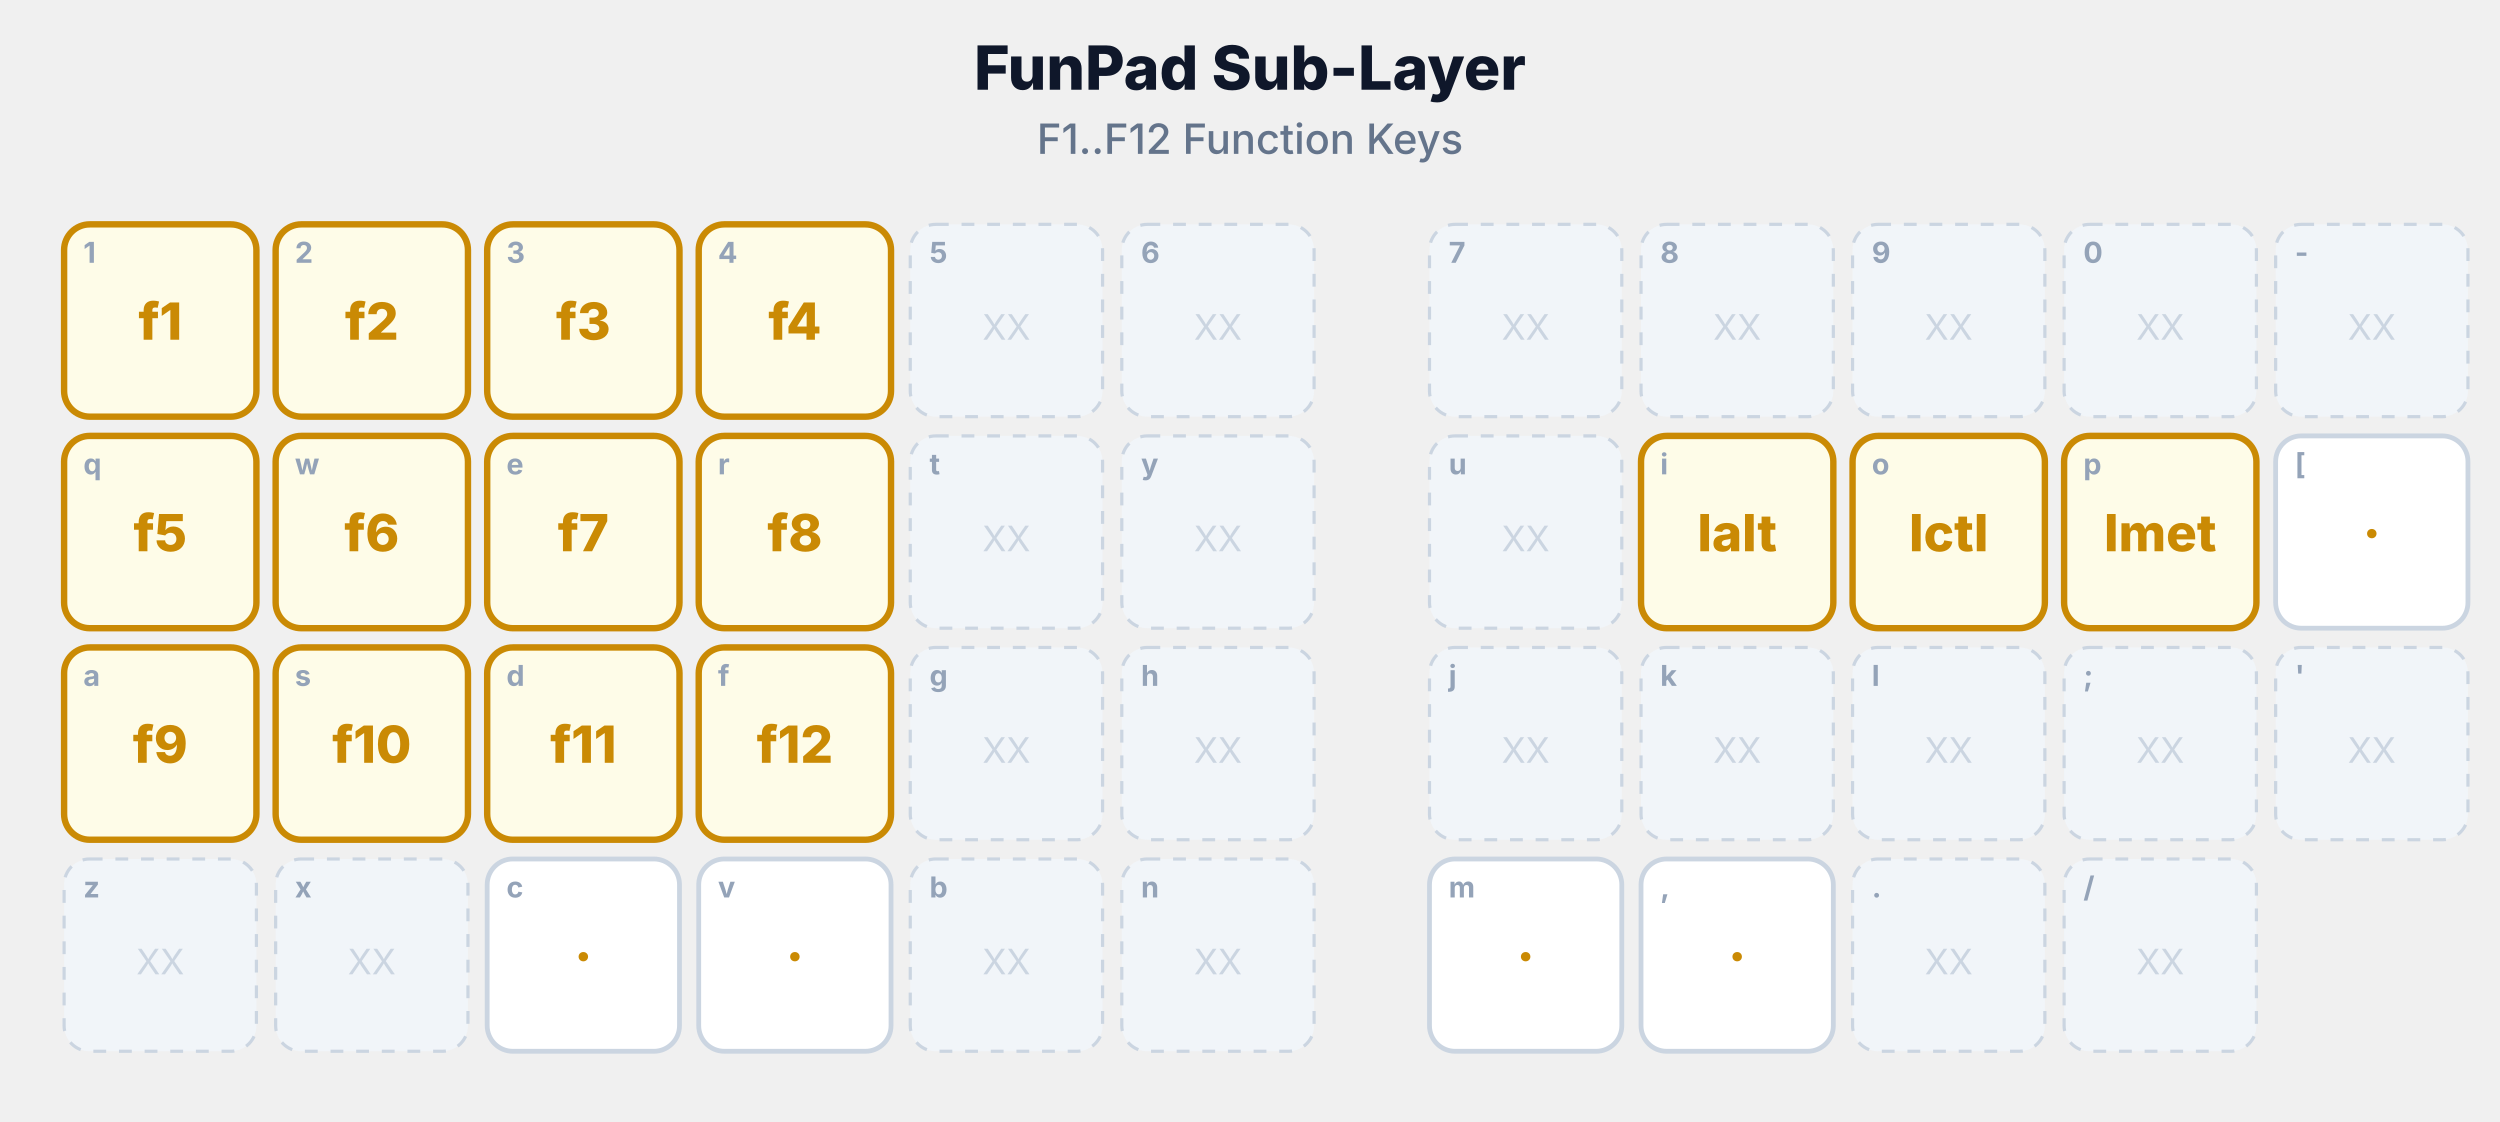
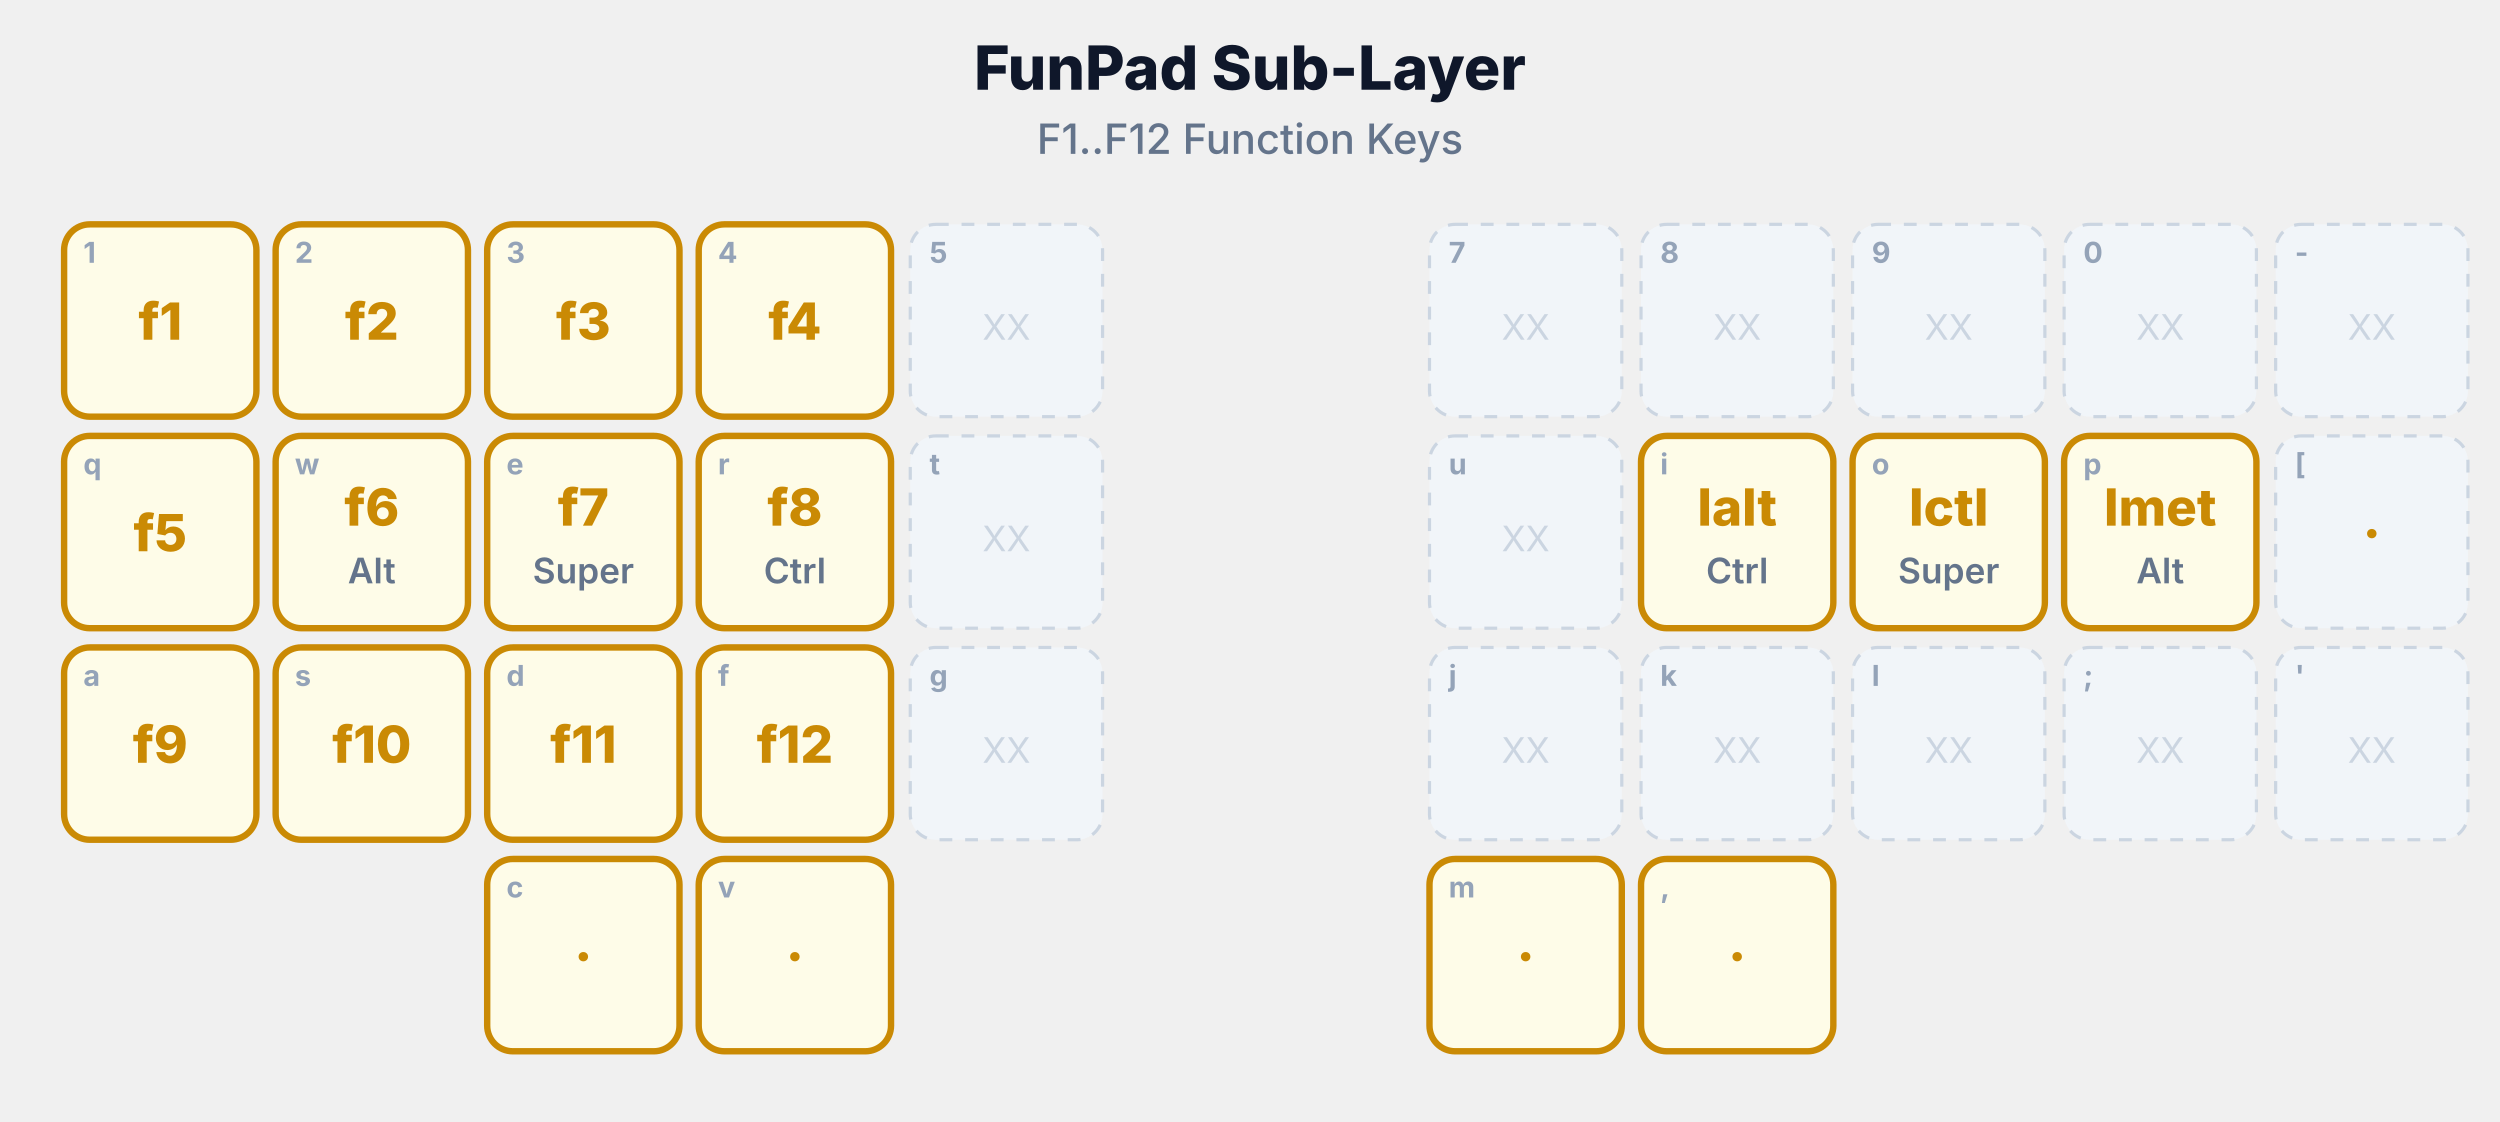
<svg xmlns="http://www.w3.org/2000/svg" viewBox="0 0 780 350">
  <style>
    :root { color-scheme: light dark; }
    rect.key { fill: #ffffff; stroke: #cbd5e1; stroke-width: 1.5px; rx: 8px; ry: 8px; }
    rect.gap { fill: #f1f5f9; stroke: #cbd5e1; stroke-dasharray: 4 4; rx: 8px; ry: 8px; }
    rect.active { fill: #fefce8; stroke: #ca8a04; stroke-width: 2px; rx: 8px; ry: 8px; }
    text { font-family: system-ui, -apple-system, sans-serif; text-anchor: middle; }
    text.title { font-size: 19px; font-weight: 800; fill: #0f172a; }
    text.subtitle { font-size: 13px; font-weight: 500; fill: #64748b; }
    text.phys { font-size: 9px; font-weight: 700; fill: #94a3b8; text-anchor: start; }
    text.main { font-size: 16px; font-weight: 800; fill: #ca8a04; }
    text.sub { font-size: 11px; font-weight: 600; fill: #64748b; }
    text.dead { font-size: 11px; fill: #cbd5e1; }
    @media (prefers-color-scheme: dark) {
      rect.key { fill: #1e293b; stroke: #334155; }
      rect.gap { fill: #0f172a; stroke: #334155; }
      rect.active { fill: #422006; stroke: #facc15; }
      text.title { fill: #f8fafc; }
      text.subtitle { fill: #94a3b8; }
      text.phys { fill: #64748b; }
      text.main { fill: #facc15; }
      text.sub { fill: #94a3b8; }
      text.dead { fill: #475569; }
    }
  </style>
  <text x="390" y="28" class="title">FunPad Sub-Layer</text>
  <text x="390" y="48" class="subtitle">F1..F12 Function Keys</text>
  <g transform="translate(20,70)">
    <rect width="60" height="60" class="active" />
    <text x="6" y="12" class="phys">1</text>
    <text x="30" y="36" class="main">f1</text>
  </g>
  <g transform="translate(86,70)">
    <rect width="60" height="60" class="active" />
    <text x="6" y="12" class="phys">2</text>
    <text x="30" y="36" class="main">f2</text>
  </g>
  <g transform="translate(152,70)">
    <rect width="60" height="60" class="active" />
    <text x="6" y="12" class="phys">3</text>
    <text x="30" y="36" class="main">f3</text>
  </g>
  <g transform="translate(218,70)">
    <rect width="60" height="60" class="active" />
    <text x="6" y="12" class="phys">4</text>
    <text x="30" y="36" class="main">f4</text>
  </g>
  <g transform="translate(284,70)">
    <rect width="60" height="60" class="gap" />
    <text x="6" y="12" class="phys">5</text>
    <text x="30" y="36" class="dead">XX</text>
  </g>
-   <g transform="translate(350,70)">
-     <rect width="60" height="60" class="gap" />
-     <text x="6" y="12" class="phys">6</text>
-     <text x="30" y="36" class="dead">XX</text>
-   </g>
  <g transform="translate(446,70)">
    <rect width="60" height="60" class="gap" />
    <text x="6" y="12" class="phys">7</text>
    <text x="30" y="36" class="dead">XX</text>
  </g>
  <g transform="translate(512,70)">
    <rect width="60" height="60" class="gap" />
    <text x="6" y="12" class="phys">8</text>
    <text x="30" y="36" class="dead">XX</text>
  </g>
  <g transform="translate(578,70)">
    <rect width="60" height="60" class="gap" />
    <text x="6" y="12" class="phys">9</text>
    <text x="30" y="36" class="dead">XX</text>
  </g>
  <g transform="translate(644,70)">
    <rect width="60" height="60" class="gap" />
    <text x="6" y="12" class="phys">0</text>
    <text x="30" y="36" class="dead">XX</text>
  </g>
  <g transform="translate(710,70)">
    <rect width="60" height="60" class="gap" />
    <text x="6" y="12" class="phys">-</text>
    <text x="30" y="36" class="dead">XX</text>
  </g>
  <g transform="translate(20,136)">
    <rect width="60" height="60" class="active" />
    <text x="6" y="12" class="phys">q</text>
    <text x="30" y="36" class="main">f5</text>
  </g>
  <g transform="translate(86,136)">
    <rect width="60" height="60" class="active" />
    <text x="6" y="12" class="phys">w</text>
-     <text x="30" y="36" class="main">f6</text>
+     <text x="30" y="28" class="main">f6</text>
+     <text x="30" y="46" class="sub" font-weight="700" fill="#ea580c">Alt</text>
  </g>
  <g transform="translate(152,136)">
    <rect width="60" height="60" class="active" />
    <text x="6" y="12" class="phys">e</text>
-     <text x="30" y="36" class="main">f7</text>
+     <text x="30" y="28" class="main">f7</text>
+     <text x="30" y="46" class="sub" font-weight="700" fill="#ea580c">Super</text>
  </g>
  <g transform="translate(218,136)">
    <rect width="60" height="60" class="active" />
    <text x="6" y="12" class="phys">r</text>
-     <text x="30" y="36" class="main">f8</text>
+     <text x="30" y="28" class="main">f8</text>
+     <text x="30" y="46" class="sub" font-weight="700" fill="#ea580c">Ctrl</text>
  </g>
  <g transform="translate(284,136)">
    <rect width="60" height="60" class="gap" />
    <text x="6" y="12" class="phys">t</text>
    <text x="30" y="36" class="dead">XX</text>
  </g>
-   <g transform="translate(350,136)">
-     <rect width="60" height="60" class="gap" />
-     <text x="6" y="12" class="phys">y</text>
-     <text x="30" y="36" class="dead">XX</text>
-   </g>
  <g transform="translate(446,136)">
    <rect width="60" height="60" class="gap" />
    <text x="6" y="12" class="phys">u</text>
    <text x="30" y="36" class="dead">XX</text>
  </g>
  <g transform="translate(512,136)">
    <rect width="60" height="60" class="active" />
    <text x="6" y="12" class="phys">i</text>
-     <text x="30" y="36" class="main">lalt</text>
+     <text x="30" y="28" class="main">lalt</text>
+     <text x="30" y="46" class="sub" font-weight="700" fill="#ea580c">Ctrl</text>
  </g>
  <g transform="translate(578,136)">
    <rect width="60" height="60" class="active" />
    <text x="6" y="12" class="phys">o</text>
-     <text x="30" y="36" class="main">lctl</text>
+     <text x="30" y="28" class="main">lctl</text>
+     <text x="30" y="46" class="sub" font-weight="700" fill="#ea580c">Super</text>
  </g>
  <g transform="translate(644,136)">
    <rect width="60" height="60" class="active" />
    <text x="6" y="12" class="phys">p</text>
-     <text x="30" y="36" class="main">lmet</text>
+     <text x="30" y="28" class="main">lmet</text>
+     <text x="30" y="46" class="sub" font-weight="700" fill="#ea580c">Alt</text>
  </g>
  <g transform="translate(710,136)">
-     <rect width="60" height="60" class="key" />
+     <rect width="60" height="60" class="gap" />
    <text x="6" y="12" class="phys">[</text>
    <text x="30" y="36" class="main">·</text>
  </g>
  <g transform="translate(20,202)">
    <rect width="60" height="60" class="active" />
    <text x="6" y="12" class="phys">a</text>
    <text x="30" y="36" class="main">f9</text>
  </g>
  <g transform="translate(86,202)">
    <rect width="60" height="60" class="active" />
    <text x="6" y="12" class="phys">s</text>
    <text x="30" y="36" class="main">f10</text>
  </g>
  <g transform="translate(152,202)">
    <rect width="60" height="60" class="active" />
    <text x="6" y="12" class="phys">d</text>
    <text x="30" y="36" class="main">f11</text>
  </g>
  <g transform="translate(218,202)">
    <rect width="60" height="60" class="active" />
    <text x="6" y="12" class="phys">f</text>
    <text x="30" y="36" class="main">f12</text>
  </g>
  <g transform="translate(284,202)">
    <rect width="60" height="60" class="gap" />
    <text x="6" y="12" class="phys">g</text>
    <text x="30" y="36" class="dead">XX</text>
  </g>
-   <g transform="translate(350,202)">
-     <rect width="60" height="60" class="gap" />
-     <text x="6" y="12" class="phys">h</text>
-     <text x="30" y="36" class="dead">XX</text>
-   </g>
  <g transform="translate(446,202)">
    <rect width="60" height="60" class="gap" />
    <text x="6" y="12" class="phys">j</text>
    <text x="30" y="36" class="dead">XX</text>
  </g>
  <g transform="translate(512,202)">
    <rect width="60" height="60" class="gap" />
    <text x="6" y="12" class="phys">k</text>
    <text x="30" y="36" class="dead">XX</text>
  </g>
  <g transform="translate(578,202)">
    <rect width="60" height="60" class="gap" />
    <text x="6" y="12" class="phys">l</text>
    <text x="30" y="36" class="dead">XX</text>
  </g>
  <g transform="translate(644,202)">
    <rect width="60" height="60" class="gap" />
    <text x="6" y="12" class="phys">;</text>
    <text x="30" y="36" class="dead">XX</text>
  </g>
  <g transform="translate(710,202)">
    <rect width="60" height="60" class="gap" />
    <text x="6" y="12" class="phys">'</text>
    <text x="30" y="36" class="dead">XX</text>
  </g>
-   <g transform="translate(20,268)">
-     <rect width="60" height="60" class="gap" />
-     <text x="6" y="12" class="phys">z</text>
-     <text x="30" y="36" class="dead">XX</text>
-   </g>
-   <g transform="translate(86,268)">
-     <rect width="60" height="60" class="gap" />
-     <text x="6" y="12" class="phys">x</text>
-     <text x="30" y="36" class="dead">XX</text>
-   </g>
  <g transform="translate(152,268)">
-     <rect width="60" height="60" class="key" />
+     <rect width="60" height="60" class="active" />
    <text x="6" y="12" class="phys">c</text>
    <text x="30" y="36" class="main">·</text>
  </g>
  <g transform="translate(218,268)">
-     <rect width="60" height="60" class="key" />
+     <rect width="60" height="60" class="active" />
    <text x="6" y="12" class="phys">v</text>
    <text x="30" y="36" class="main">·</text>
  </g>
-   <g transform="translate(284,268)">
-     <rect width="60" height="60" class="gap" />
-     <text x="6" y="12" class="phys">b</text>
-     <text x="30" y="36" class="dead">XX</text>
-   </g>
-   <g transform="translate(350,268)">
-     <rect width="60" height="60" class="gap" />
-     <text x="6" y="12" class="phys">n</text>
-     <text x="30" y="36" class="dead">XX</text>
-   </g>
  <g transform="translate(446,268)">
-     <rect width="60" height="60" class="key" />
+     <rect width="60" height="60" class="active" />
    <text x="6" y="12" class="phys">m</text>
    <text x="30" y="36" class="main">·</text>
  </g>
  <g transform="translate(512,268)">
-     <rect width="60" height="60" class="key" />
+     <rect width="60" height="60" class="active" />
    <text x="6" y="12" class="phys">,</text>
    <text x="30" y="36" class="main">·</text>
  </g>
-   <g transform="translate(578,268)">
-     <rect width="60" height="60" class="gap" />
-     <text x="6" y="12" class="phys">.</text>
-     <text x="30" y="36" class="dead">XX</text>
-   </g>
-   <g transform="translate(644,268)">
-     <rect width="60" height="60" class="gap" />
-     <text x="6" y="12" class="phys">/</text>
-     <text x="30" y="36" class="dead">XX</text>
-   </g>
</svg>
